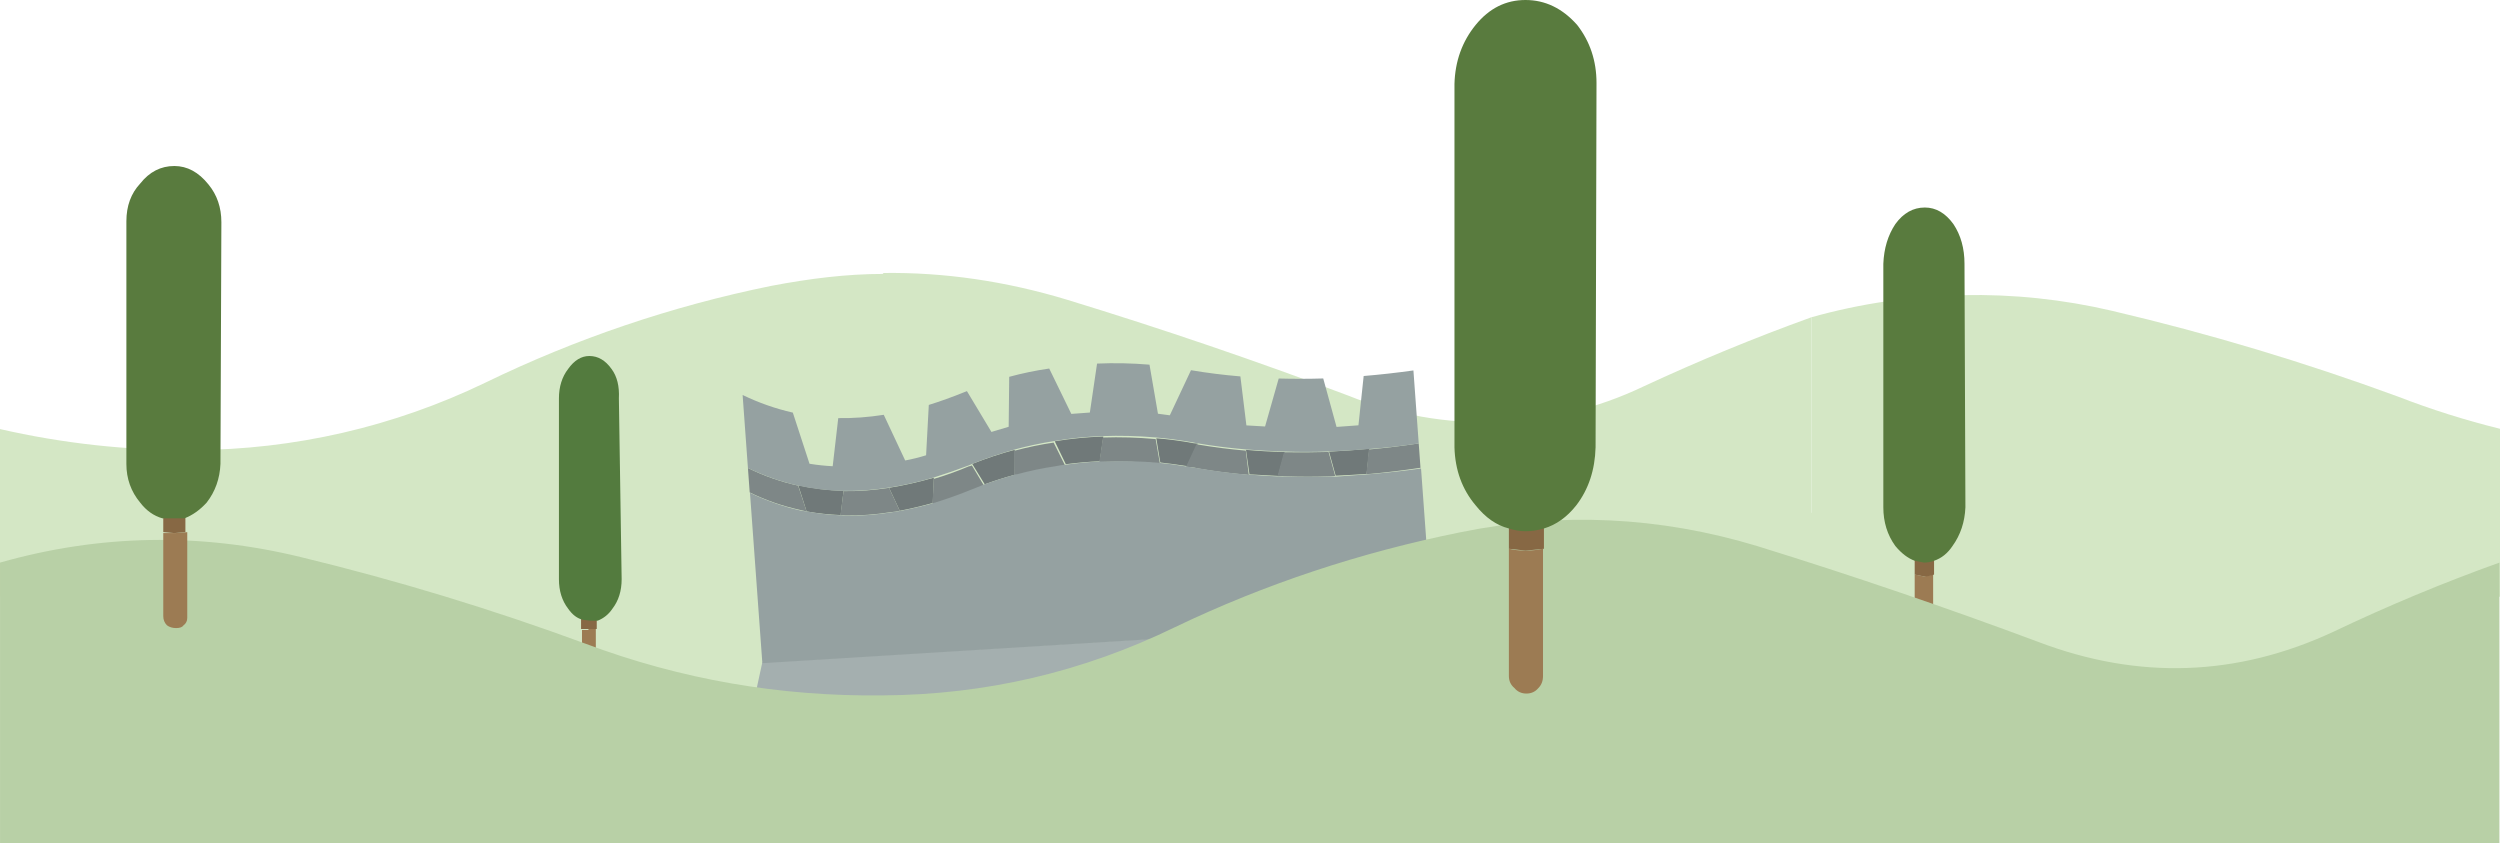
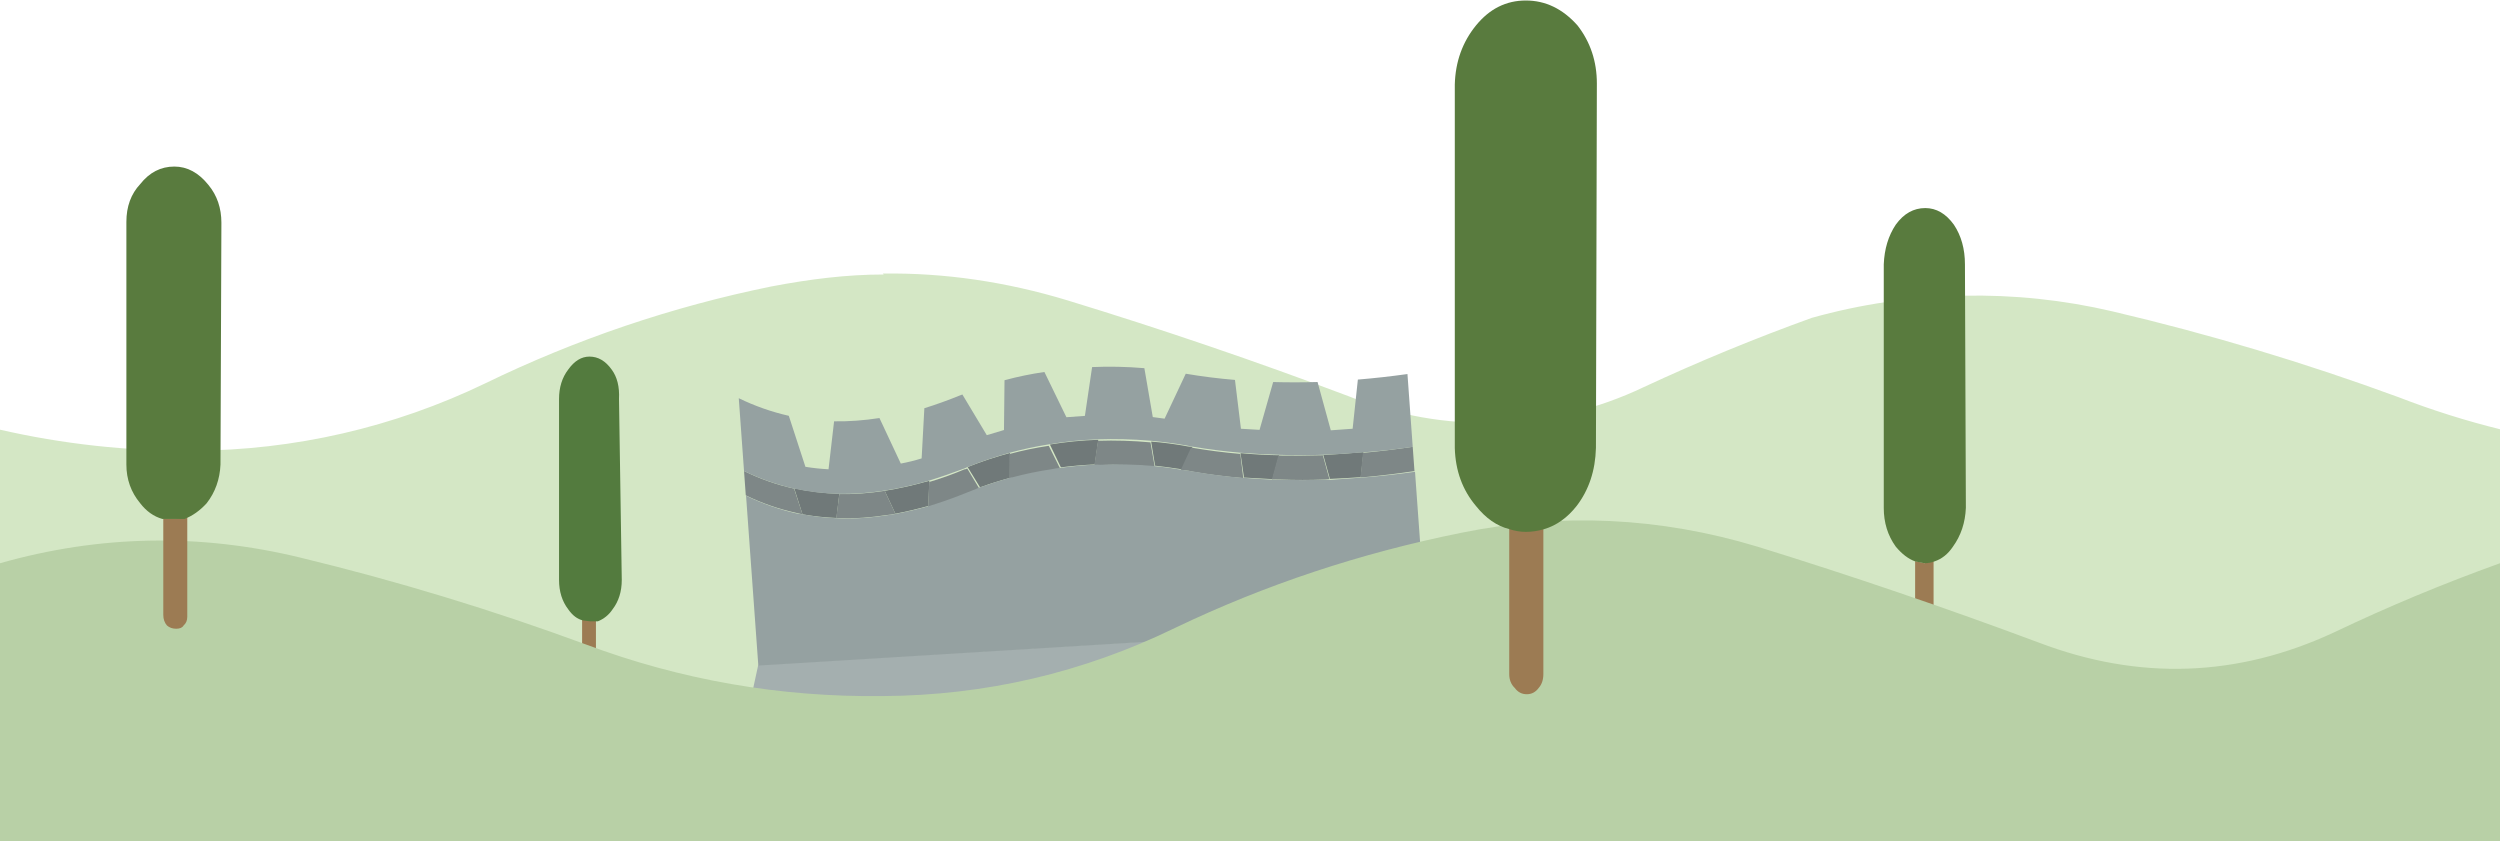
- <svg xmlns="http://www.w3.org/2000/svg" width="931.25" height="313.94" version="1.1" viewBox="0 0 271.06 91.381">
-   <g transform="translate(-.0012483)" fill="#d4e7c5">
-     <path d="M212.7 32a65 65 0 00-16.3 2.4v30.3h74.7V46.5A91 91 0 01260 43a266.5 266.5 0 00-31-9.3A65 65 0 00212.8 32z" />
-     <path d="M95.8 29.7c-4 0-8 .5-12.2 1.3a130.4 130.4 0 00-31 10.5 73.5 73.5 0 01-31.7 7.3 90.4 90.4 0 01-21-2.3v18.2h196.5V34.4a220.8 220.8 0 00-18.2 7.5 39.7 39.7 0 01-32 1 503.3 503.3 0 00-30.5-10.4c-6.6-2-13.3-3-20-2.9z" />
+ <svg xmlns="http://www.w3.org/2000/svg" width="931" height="313" viewBox="0 0 271 91">
+   <g fill="#d4e7c5">
+     <path d="M212.7 32a65 65 0 00-16.3 2.4v30.3h74.7V46.5A91 91 0 01260 43a266.5 266.5 0 00-31-9.3A65 65 0 00212.8 32zM95.8 29.7c-4 0-8 .5-12.2 1.3a130.4 130.4 0 00-31 10.5 73.5 73.5 0 01-31.7 7.3 90.4 90.4 0 01-21-2.3v18.2h196.5V34.4a220.8 220.8 0 00-18.2 7.5 39.7 39.7 0 01-32 1 503.3 503.3 0 00-30.5-10.4c-6.6-2-13.3-3-20-2.9z" />
    <path d="M35.7 55.6h233V80h-233z" />
  </g>
-   <g transform="matrix(.26389 -.019182 .019182 .26389 -147.28 182.29)">
+   <g transform="matrix(.263 -.019 .019 .263 -147 182)">
    <path d="m897-353.4-7.5 25.5H1184l-12-22.4z" fill="#a4afaf" />
    <path d="m954-421 3.7 9.7q6.7-.8 13.7-2.2l1.2-10.3q-9.5 2-18.6 2.8m-37-3.6 2.6 10.8q6.7 1.7 13.8 2.5l1.9-9.8q-9.5-1-18.4-3.6m234.5 2q-8.4.2-16.5 0l2 10q6.3.2 12.7.2l1.8-10M1101-426l.7 10.2 11.7 1.5 3.4-9.6q-8-.7-15.7-2m-24.6 5 5-9-1.8-.3q-7.6-2-15-3.1l.9 10q5.4 1 10.9 2.3m-49.6-4.4q7-.4 14-.2l2.2-10q-10.1-.4-20 .5l3.8 9.6m-21.2 2.9.8-10.2q-9 1.7-17.8 4.5l4.5 8.7q6.3-1.8 12.6-3z" fill="#707979" />
    <path d="M933.4-411.2q1 0 1.9.2 9 .8 18.7 0 1.8 0 3.7-.3L954-421q-9.7.8-18.7 0l-2 9.8m-36.3-12q9.5 5.5 20 8.6l2.6.8-2.7-10.8q-10.5-3.1-20-8.7v10m252.7 10.9h1.8q10-.2 20.4-1v-10q-10.5.8-20.6 1l-1.7 10m-33-11.5-3.4 9.7 3.5.3q9 1 18.1 1.3h2l-2-10q-9.3-.4-18.2-1.2m-35.5-6-5 9 3.3.6 1.7.5q9.6 2.4 19.8 4l.6.2-.5-10.1q-10-1.6-19.7-4m-40.5 4.4h2.2q10.6.4 21.5 2.2h1l-1-10q-10.9-1.8-21.5-2.2l-2.2 10m-53.2-2.3q-7.6 2.6-15 4.2l-1.2 10.3 1.2-.3q7.4-1.6 15-4l1-.4 4.4-1.3-4.4-8.7-1 .3m18 5.5.8-.2q8.2-1.7 16.5-2.4 1.8-.3 3.8-.4l-4-9.7q-8.2.6-16.4 2.2z" fill="#7e8787" />
    <path d="m1006.4-422.8-.9.2q-6.2 1.3-12.4 3l-4.3 1.4-1 .3q-7.7 2.5-15 4.2l-1.3.3q-7 1.4-13.8 2.2l-3.6.3q-9.7.8-18.7 0l-2-.3q-7-.8-13.7-2.6-1.4-.2-2.7-.6-10.5-3.2-20-8.7v70l275 3v-63q-10.5.7-20.5.8H1137l-2-.2q-9.3-.4-18.2-1.3-1.8 0-3.5-.3-6-.7-11.6-1.6h-.6q-10-1.6-19.7-4l-1.7-.4-3.2-.7q-5.5-1.4-11-2.3l-1-.2q-10.7-1.7-21.4-2-1-.2-2.2-.2-7-.2-14 .3-2 0-4 .3-8.2.6-16.4 2.2m24.3-22.8L1023-465q-8.4.6-16.6 2.2l-1.7 20.4-7.2 1.6-8.8-17.4-1 .3q-7.7 2.5-15 4.2l-2.6 20.5q-4.3 1-8.7 1.5L954-451q-9.7.8-18.7 0l-3.7 19.5q-4.8-.6-9.4-1.7l-5.3-21.4q-10.5-3.2-20-8.7v30q9.5 5.5 20 8.7 8.8 2.6 18.3 3.5 9 .8 18.7 0 9-.7 18.7-2.8 7.3-1.7 15-4l1-.4q8.8-2.8 17.7-4.6 8.2-1.6 16.5-2.3 9.9-1 20-.6 10.7.4 21.5 2.1 7.5 1.2 15 3.1l1.8.5q9.7 2.4 19.8 4 7.8 1.2 15.8 2 9 1 18.2 1.3 8 .3 16.5.2 10 0 20.4-.8v-30q-10.5.7-20.5.8l-3.6 20h-9l-4-20.2q-9.3-.4-18.2-1.3l-7 19.2-7.6-1-1-20.2q-10.2-1.6-20-4l-10 17.8-4.8-1-2-20.3q-10.8-1.7-21.4-2l-4.4 19.8h-8z" fill="#95a1a1" />
  </g>
-   <path d="M63.8 68.3h-.7V75q0 .4.3.7.2.3.6.3t.4-.3q.2-.3.2-.7v-6.8h-.8z" fill="#9c7b53" />
-   <path d="M63 67v1.2h1.7v-1.3H63z" fill="#876844" />
+   <path d="M63.8 67.02h-.7v7.81q0 .47.3.82.2.35.6.35.4 0 .4-.35.2-.35.2-.82V66.9h-.8z" fill="#9c7b53" />
  <path d="M67.1 43.2q.1-2-.8-3.2-1-1.4-2.4-1.4-1.3 0-2.3 1.4-1 1.3-1 3.2v19.6q0 1.9 1 3.2.7 1 1.6 1.2l.8.1h.8q1-.4 1.6-1.3 1-1.3 1-3.2z" fill="#537b3e" />
-   <path d="m208.6 62.5-1-.2v9.3q0 .5.3.8.2.4.7.4t.7-.4q.3-.3.3-.8v-9.3l-1 .2z" fill="#9c7b53" />
-   <path d="M207.6 60.6v1.7l1 .2q.6 0 1.1-.2v-1.7l-1 .2q-.6 0-1-.2z" fill="#876844" />
+   <path d="m208.6 61-1-.23v10.66q0 .57.3.91.2.46.7.46t.7-.46q.3-.34.3-.91V60.77z" fill="#9c7b53" />
  <path d="M213 28.6q0-2.5-1.2-4.3-1.3-1.8-3.1-1.8-1.9 0-3.2 1.8-1.2 1.8-1.3 4.3V55q0 2.4 1.3 4.2 1 1.2 2.1 1.6l1 .2q.6 0 1.1-.2 1.2-.4 2-1.6 1.3-1.8 1.4-4.2z" fill="#597b3e" />
-   <path d="M253 68.5q-15.7 7.3-32 1.1Q206 64 190.5 59.2q-15.9-4.8-32.1-1.5Q142 61 127.4 68q-15 7.3-31.7 7.4-16.7.2-32.2-5.6-15.2-5.6-30.9-9.4-16.4-4-32.6.6v30.4h271V61q-9.2 3.3-18 7.5z" fill="#b8d0a6" />
-   <path d="M165.4 59.7q-1 0-1.8-.2v13.8q0 .8.6 1.3.5.6 1.3.6.8 0 1.3-.6.5-.5.5-1.3V59.5q-.9.2-1.9.2z" fill="#9c7b53" />
-   <path d="M163.6 57v2.5l1.8.2 2-.2V57l-2 .2q-1 0-1.8-.2z" fill="#876844" />
+   <path d="M253 68.5q-15.7 7.3-32 1.1-15-5.6-30.5-10.4-15.9-4.8-32.1-1.5Q142 61 127.4 68q-15 7.3-31.7 7.4-16.7.2-32.2-5.6-15.2-5.6-30.9-9.4-16.4-4-32.6.6v30.4h271V61q-9.2 3.3-18 7.5z" fill="#b8d0a6" />
+   <path d="M165.4 57.4q-1 0-1.8-.23v15.85q0 .92.6 1.5.5.68 1.3.68.8 0 1.3-.69.5-.57.5-1.5V57.18q-.9.23-1.9.23z" fill="#9c7b53" />
  <path d="M173.1 9q0-3.6-2.1-6.3-2.4-2.7-5.6-2.7-3.2 0-5.4 2.7t-2.3 6.4v39.4q.1 3.7 2.3 6.3 1.6 2 3.6 2.5.9.3 1.8.3 1 0 2-.3 2-.6 3.5-2.5 2-2.6 2.1-6.3z" fill="#597b3e" />
-   <path d="M19 57.8h-1.3v9q0 .6.4 1 .4.3 1 .3t.8-.3q.4-.3.4-.8v-9.3l-1.3.1z" fill="#9c7b53" />
-   <path d="M17.7 56v1.7l1.2.1 1.2-.1V56l-1.3.1q-.7.1-1.3 0z" fill="#876844" />
-   <path d="M24 24.1q0-2.4-1.4-4.1-1.6-2-3.7-2-2.2 0-3.7 1.9-1.5 1.6-1.5 4.1v26.3q0 2.4 1.5 4.2 1 1.3 2.4 1.7h2.4q1.3-.5 2.4-1.7 1.4-1.8 1.5-4.2z" fill="#597b3e" />
+   <path d="M19 56.15h-1.3v10.44q0 .7.4 1.16.4.35 1 .35t.8-.35q.4-.35.4-.93V56.03z" fill="#9c7b53" />
+   <path d="M24 24.1q0-2.4-1.4-4.1-1.6-2-3.7-2-2.2 0-3.7 1.9-1.5 1.6-1.5 4.1v26.3q0 2.4 1.5 4.2 1 1.3 2.4 1.7H20q1.3-.5 2.4-1.7 1.4-1.8 1.5-4.2z" fill="#597b3e" />
</svg>
